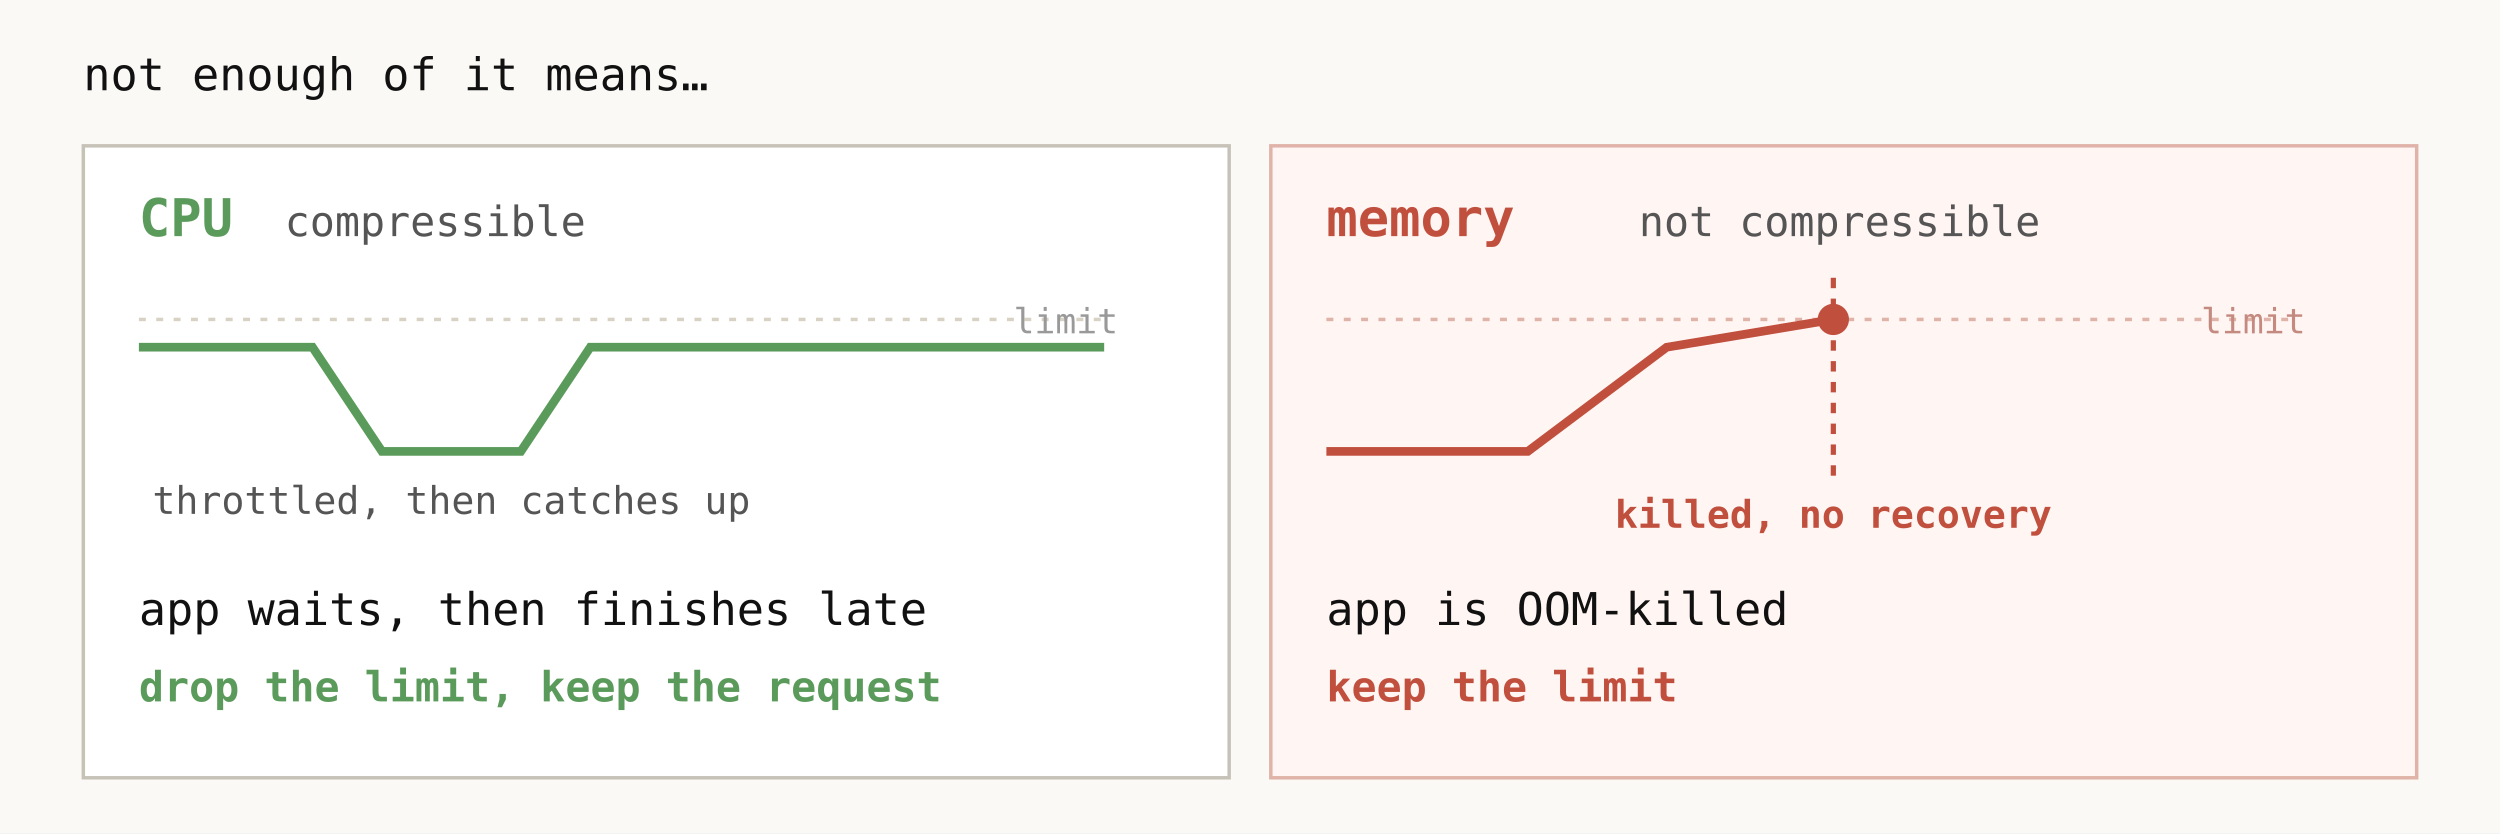
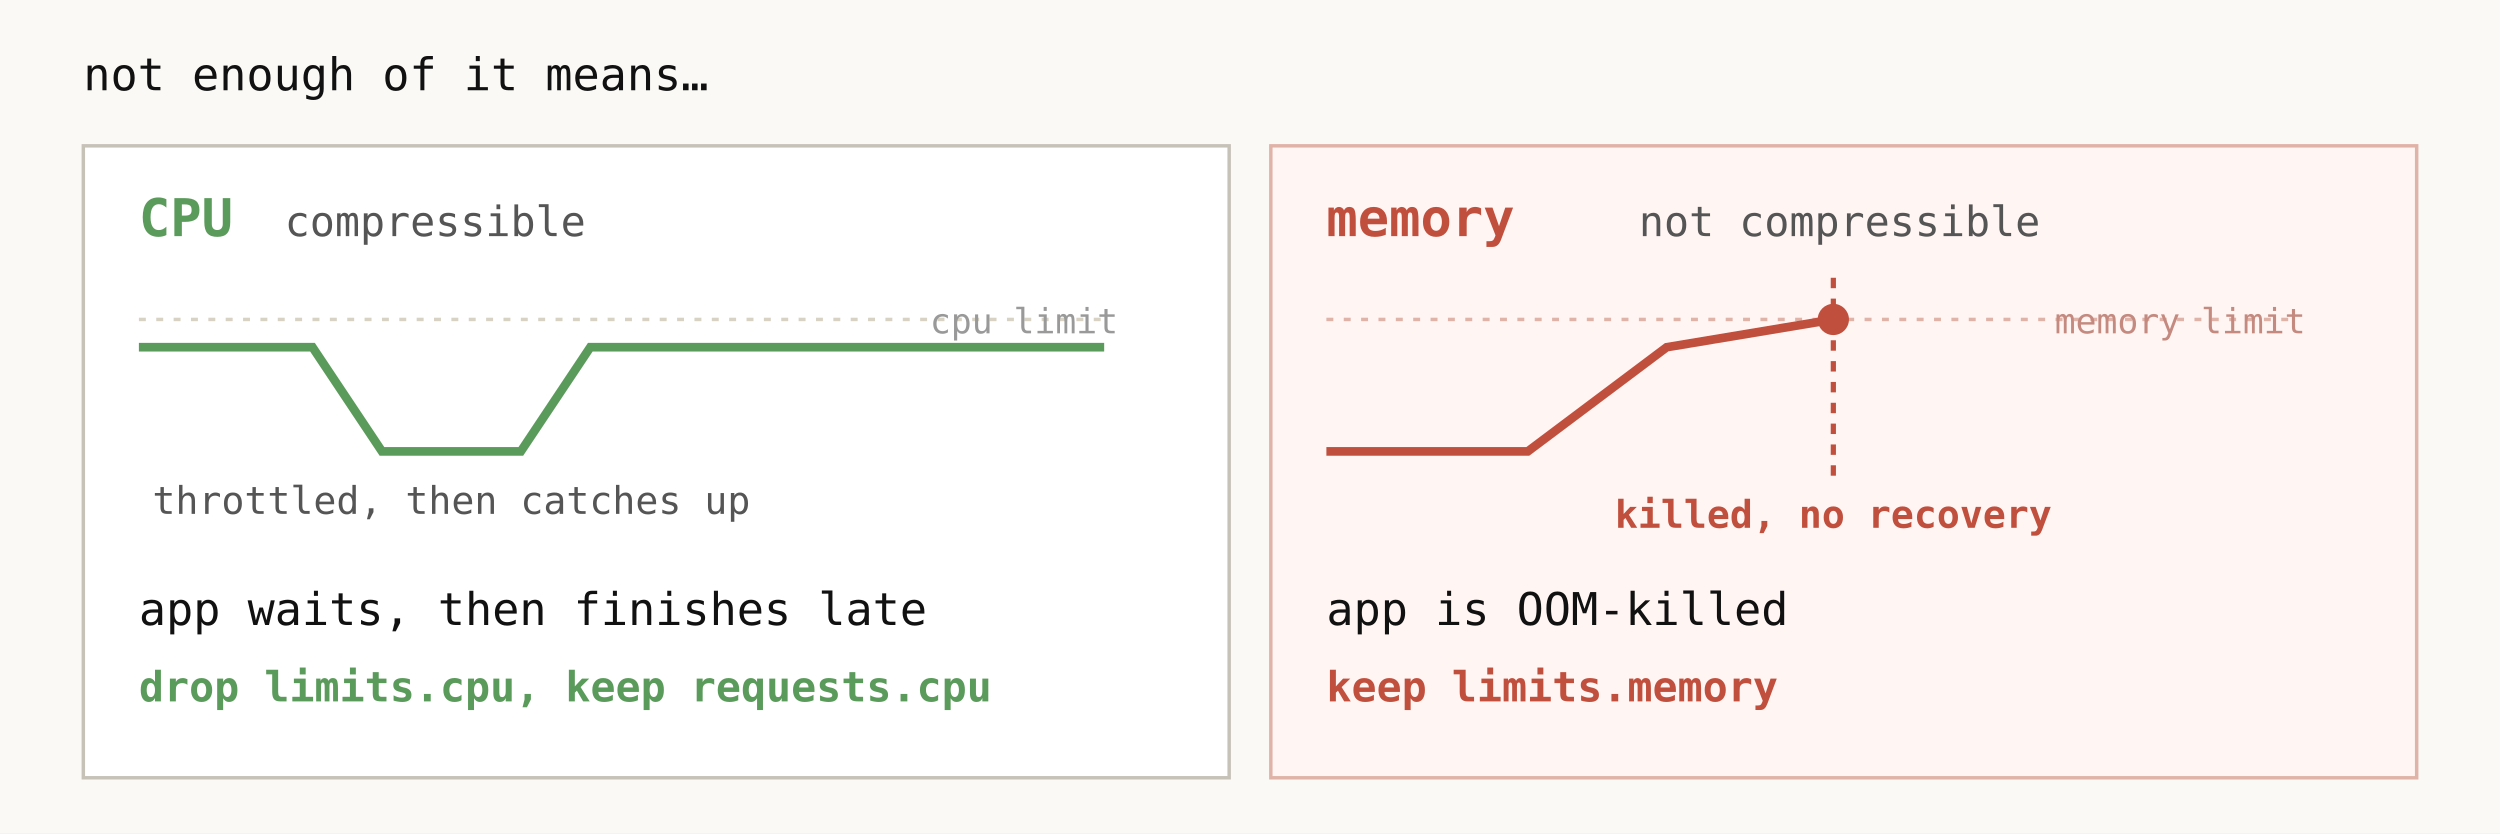
<svg xmlns="http://www.w3.org/2000/svg" width="720" height="240" viewBox="0 0 720 240">
  <rect width="720" height="240" fill="#faf9f6" />
  <text x="24" y="26" font-family="ui-monospace, SFMono-Regular, Menlo, monospace" font-size="13" fill="#111111">not enough of it means…</text>
  <rect x="24" y="42" width="330" height="182" fill="#ffffff" stroke="#c7c2b8" />
  <text x="40" y="68" font-family="ui-monospace, SFMono-Regular, Menlo, monospace" font-size="15" font-weight="bold" fill="#5a9a5a">CPU</text>
  <text x="40" y="68" font-family="ui-monospace, SFMono-Regular, Menlo, monospace" font-size="12" fill="#555555" text-anchor="start" dx="42">compressible</text>
  <line x1="40" y1="92" x2="318" y2="92" stroke="#d8d2c4" stroke-width="1" stroke-dasharray="2,3" />
-   <text x="322" y="96" font-family="ui-monospace, SFMono-Regular, Menlo, monospace" font-size="10" fill="#999999" text-anchor="end">limit</text>
+   <text x="322" y="96" font-family="ui-monospace, SFMono-Regular, Menlo, monospace" font-size="10" fill="#999999" text-anchor="end">cpu limit</text>
  <path d="M 40 100 L 90 100 L 110 130 L 150 130 L 170 100 L 318 100" fill="none" stroke="#5a9a5a" stroke-width="2.5" />
  <text x="130" y="148" font-family="ui-monospace, SFMono-Regular, Menlo, monospace" font-size="11" fill="#555555" text-anchor="middle">throttled, then catches up</text>
  <text x="40" y="180" font-family="ui-monospace, SFMono-Regular, Menlo, monospace" font-size="13" fill="#111111">app waits, then finishes late</text>
-   <text x="40" y="202" font-family="ui-monospace, SFMono-Regular, Menlo, monospace" font-size="12" font-weight="bold" fill="#5a9a5a">drop the limit, keep the request</text>
+   <text x="40" y="202" font-family="ui-monospace, SFMono-Regular, Menlo, monospace" font-size="12" font-weight="bold" fill="#5a9a5a">drop limits.cpu, keep requests.cpu</text>
  <rect x="366" y="42" width="330" height="182" fill="#fff5f3" stroke="#e0b3a8" />
  <text x="382" y="68" font-family="ui-monospace, SFMono-Regular, Menlo, monospace" font-size="15" font-weight="bold" fill="#c14f3d">memory</text>
  <text x="382" y="68" font-family="ui-monospace, SFMono-Regular, Menlo, monospace" font-size="12" fill="#555555" text-anchor="start" dx="90">not compressible</text>
  <line x1="382" y1="92" x2="660" y2="92" stroke="#e0b3a8" stroke-width="1" stroke-dasharray="2,3" />
-   <text x="664" y="96" font-family="ui-monospace, SFMono-Regular, Menlo, monospace" font-size="10" fill="#c48a80" text-anchor="end">limit</text>
+   <text x="664" y="96" font-family="ui-monospace, SFMono-Regular, Menlo, monospace" font-size="10" fill="#c48a80" text-anchor="end">memory limit</text>
  <path d="M 382 130 L 440 130 L 480 100 L 528 92" fill="none" stroke="#c14f3d" stroke-width="2.5" />
  <circle cx="528" cy="92" r="4.5" fill="#c14f3d" />
  <line x1="528" y1="80" x2="528" y2="140" stroke="#c14f3d" stroke-width="1.5" stroke-dasharray="3,3" />
  <text x="528" y="152" font-family="ui-monospace, SFMono-Regular, Menlo, monospace" font-size="11" fill="#c14f3d" text-anchor="middle" font-weight="bold">killed, no recovery</text>
  <text x="382" y="180" font-family="ui-monospace, SFMono-Regular, Menlo, monospace" font-size="13" fill="#111111">app is OOM-killed</text>
-   <text x="382" y="202" font-family="ui-monospace, SFMono-Regular, Menlo, monospace" font-size="12" font-weight="bold" fill="#c14f3d">keep the limit</text>
+   <text x="382" y="202" font-family="ui-monospace, SFMono-Regular, Menlo, monospace" font-size="12" font-weight="bold" fill="#c14f3d">keep limits.memory</text>
</svg>
